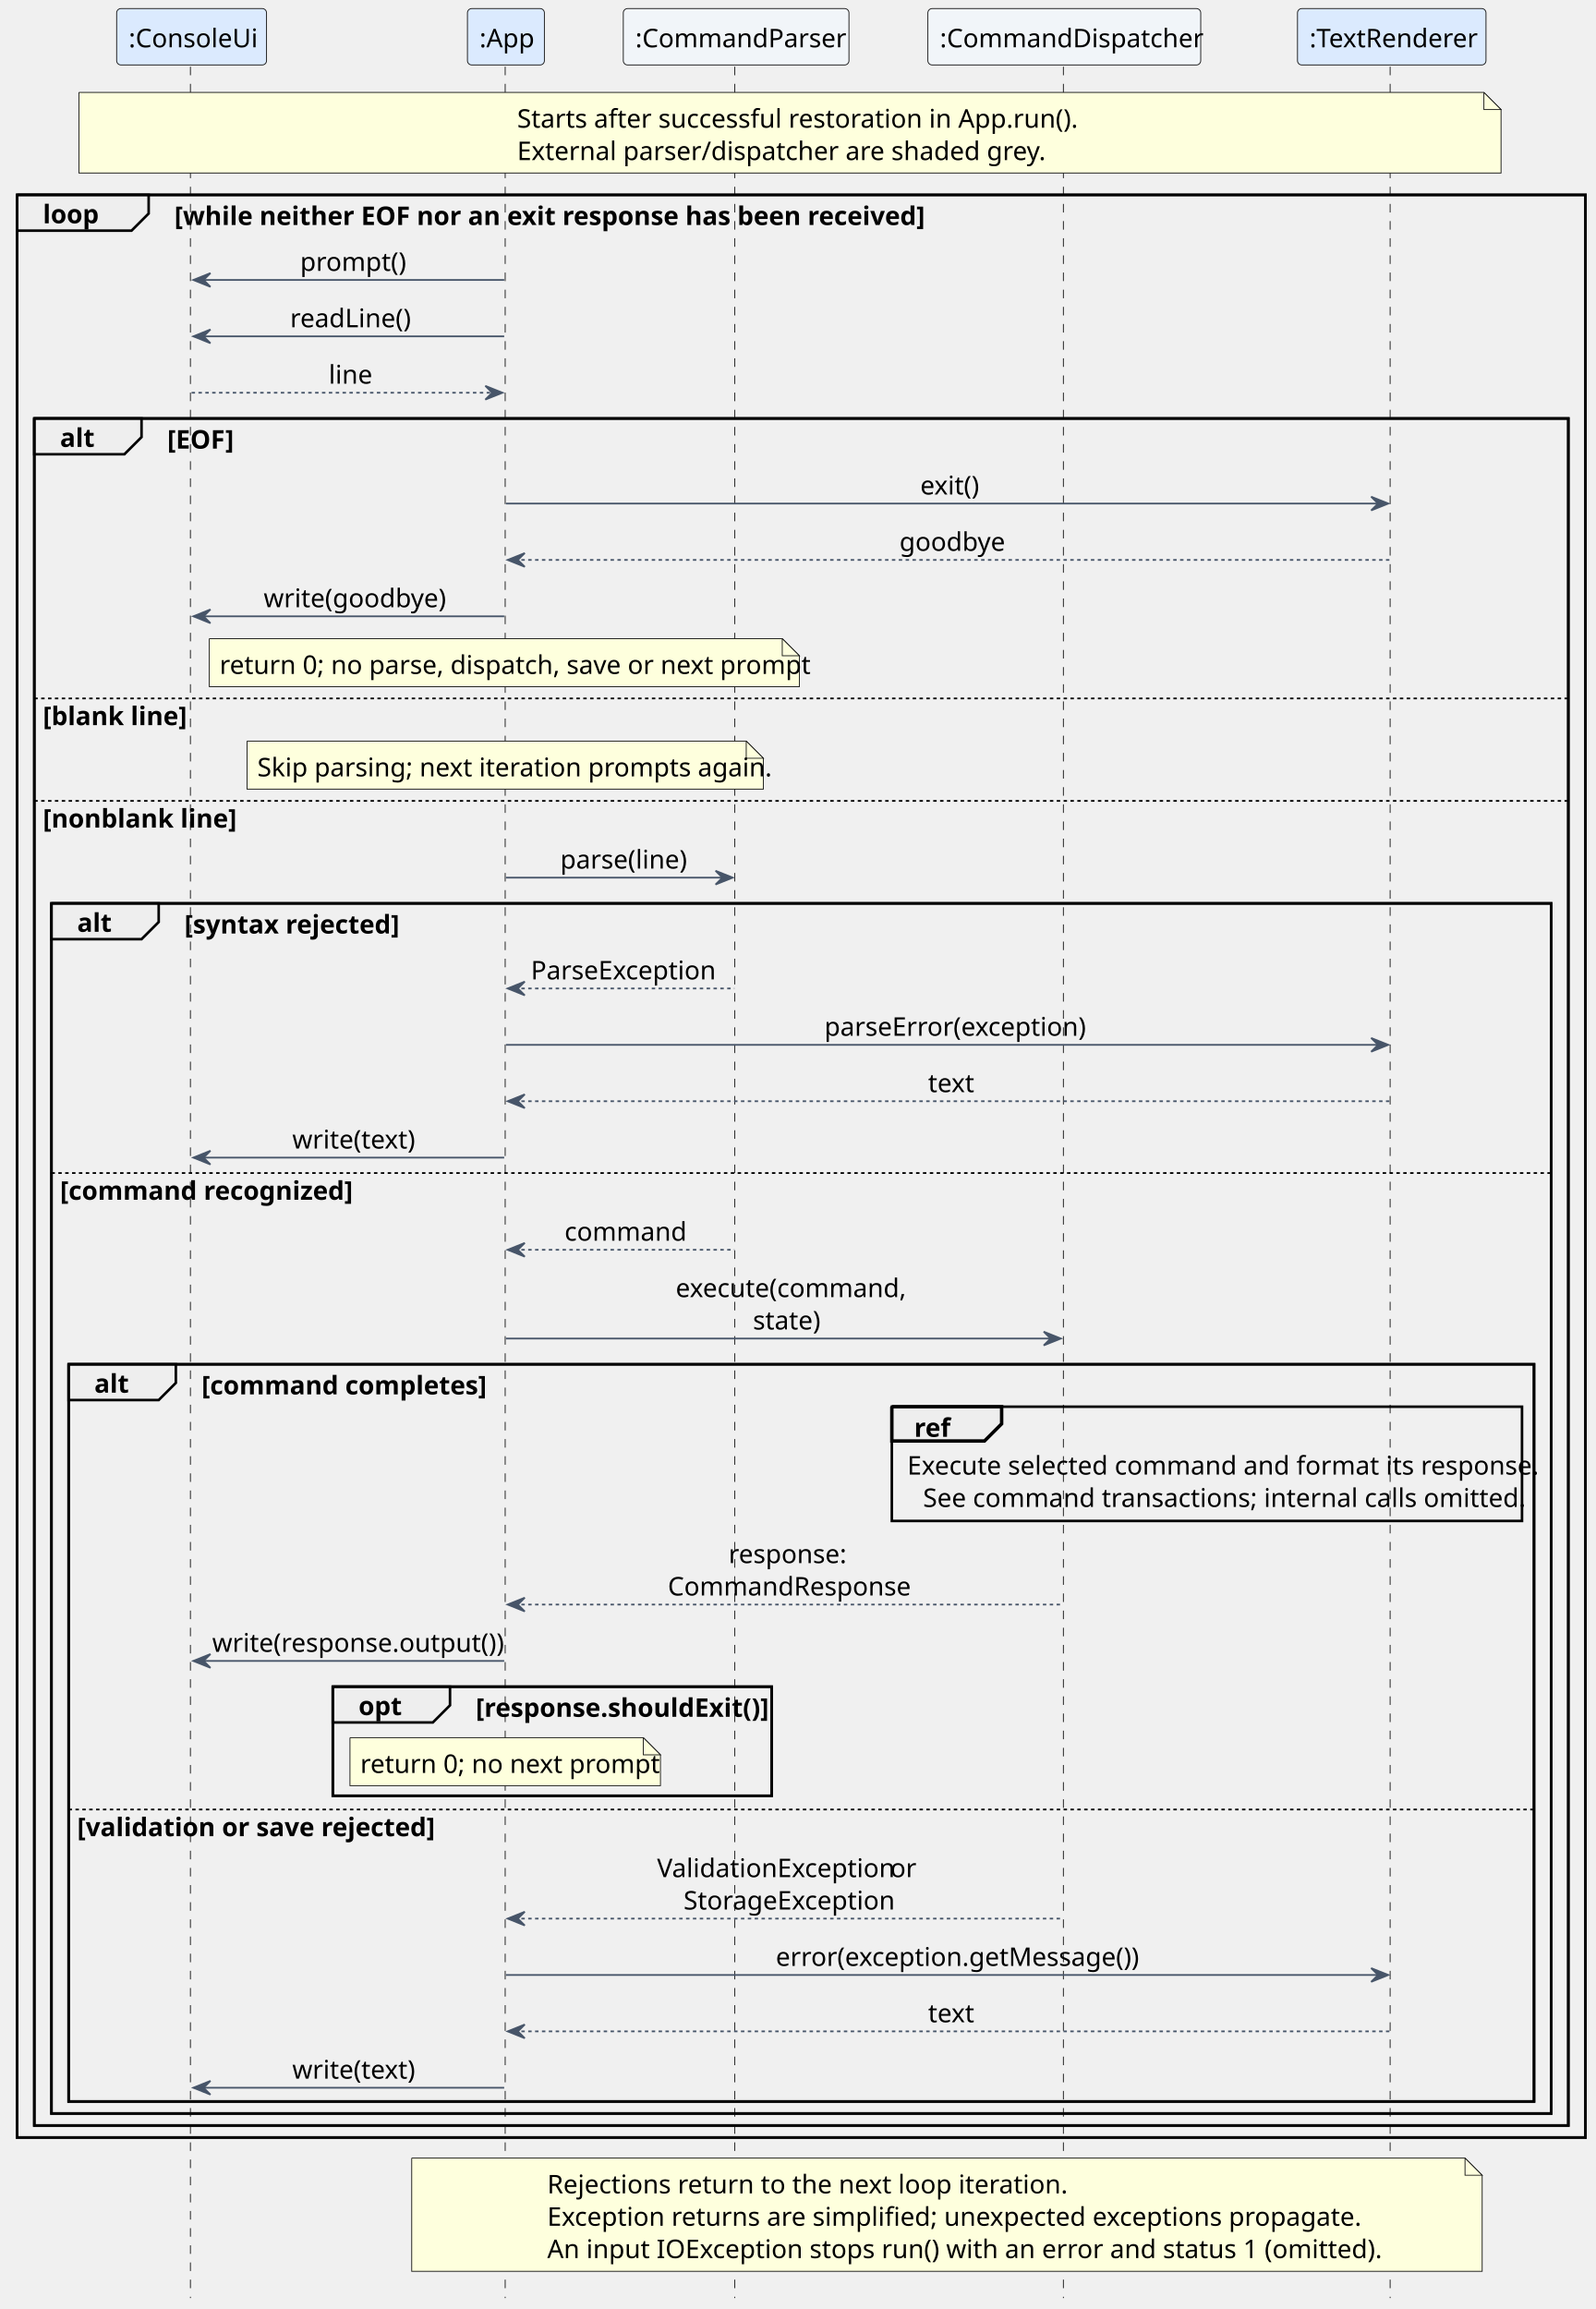
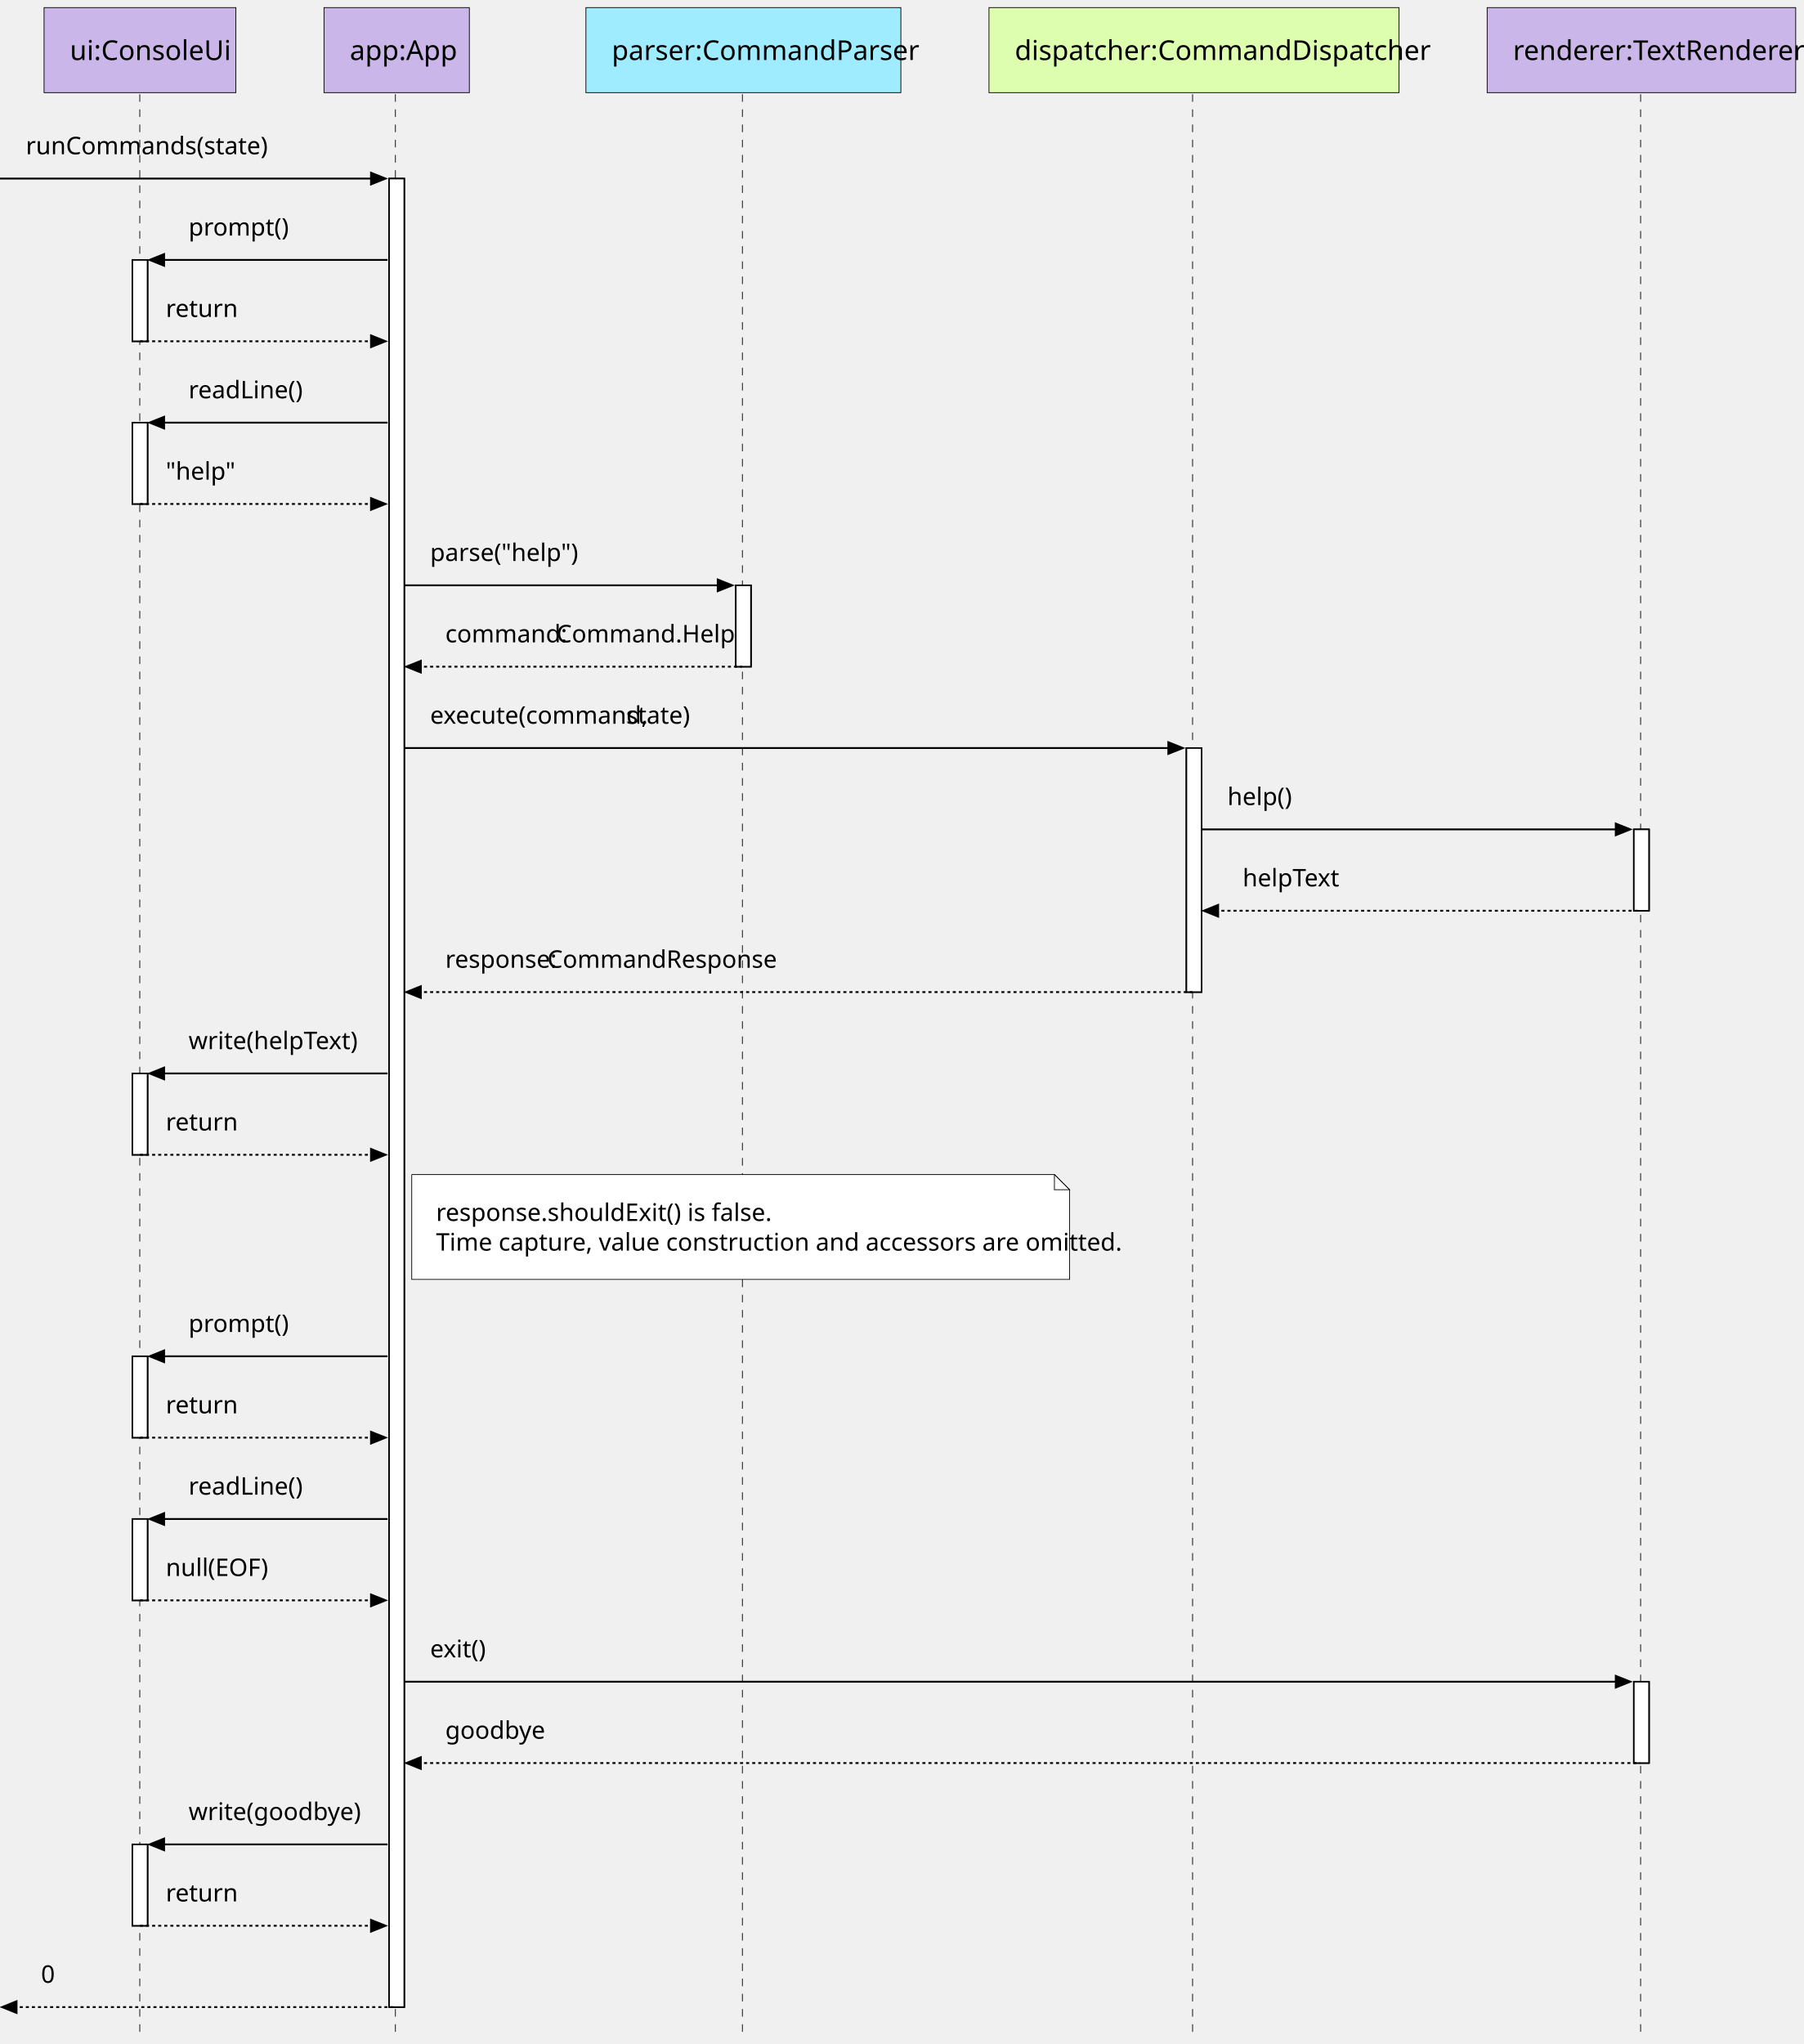
- <svg xmlns="http://www.w3.org/2000/svg" contentStyleType="text/css" data-diagram-type="SEQUENCE" height="1346px" preserveAspectRatio="none" style="width:930px;height:1346px;background:#FFFFFF;" version="1.1" viewBox="0 0 930 1346" width="930px" zoomAndPan="magnify">
+ <svg xmlns="http://www.w3.org/2000/svg" contentStyleType="text/css" data-diagram-type="SEQUENCE" height="1345px" preserveAspectRatio="none" style="width:1187px;height:1345px;background:#FFFFFF;" version="1.1" viewBox="0 0 1187 1345" width="1187px" zoomAndPan="magnify">
  <defs />
  <g>
-     <rect fill="none" height="1132.422" style="stroke:#000000;stroke-width:1.5;" width="914.223" x="10" y="113.602" />
-     <rect fill="none" height="995.086" style="stroke:#000000;stroke-width:1.5;" width="894.223" x="20" y="243.938" />
-     <rect fill="none" height="705.414" style="stroke:#000000;stroke-width:1.5;" width="874.223" x="30" y="526.609" />
-     <rect fill="none" height="429.742" style="stroke:#000000;stroke-width:1.5;" width="854.223" x="40" y="795.281" />
-     <rect fill="none" height="63.602" style="stroke:#000000;stroke-width:1.5;" width="255.833" x="194" y="983.219" />
-     <g>
-       <rect fill="#000000" fill-opacity="0" height="1300.758" width="8" x="107.683" y="38.867" />
-       <line style="stroke:#181818;stroke-width:0.5;stroke-dasharray:5,5;" x1="111" x2="111" y1="38.867" y2="1339.625" />
-     </g>
-     <g>
-       <rect fill="#000000" fill-opacity="0" height="1300.758" width="8" x="290.912" y="38.867" />
-       <line style="stroke:#181818;stroke-width:0.5;stroke-dasharray:5,5;" x1="294.483" x2="294.483" y1="38.867" y2="1339.625" />
-     </g>
-     <g>
-       <rect fill="#000000" fill-opacity="0" height="1300.758" width="8" x="425.11" y="38.867" />
-       <line style="stroke:#181818;stroke-width:0.5;stroke-dasharray:5,5;" x1="428.34" x2="428.34" y1="38.867" y2="1339.625" />
-     </g>
-     <g>
-       <rect fill="#000000" fill-opacity="0" height="1300.758" width="8" x="616.408" y="38.867" />
-       <line style="stroke:#181818;stroke-width:0.5;stroke-dasharray:5,5;" x1="619.879" x2="619.879" y1="38.867" y2="1339.625" />
-     </g>
-     <g>
-       <rect fill="#000000" fill-opacity="0" height="1300.758" width="8" x="807.286" y="38.867" />
-       <line style="stroke:#181818;stroke-width:0.5;stroke-dasharray:5,5;" x1="810.349" x2="810.349" y1="38.867" y2="1339.625" />
+     <g>
+       <rect fill="#FFFFFF" height="53.531" style="stroke:#000000;stroke-width:1;" width="10" x="87.125" y="171.035" />
+     </g>
+     <g>
+       <rect fill="#FFFFFF" height="53.531" style="stroke:#000000;stroke-width:1;" width="10" x="87.125" y="278.098" />
+     </g>
+     <g>
+       <rect fill="#FFFFFF" height="53.531" style="stroke:#000000;stroke-width:1;" width="10" x="87.125" y="706.348" />
+     </g>
+     <g>
+       <rect fill="#FFFFFF" height="53.531" style="stroke:#000000;stroke-width:1;" width="10" x="87.125" y="892.473" />
+     </g>
+     <g>
+       <rect fill="#FFFFFF" height="53.531" style="stroke:#000000;stroke-width:1;" width="10" x="87.125" y="999.535" />
+     </g>
+     <g>
+       <rect fill="#FFFFFF" height="53.531" style="stroke:#000000;stroke-width:1;" width="10" x="87.125" y="1213.66" />
+     </g>
+     <g>
+       <rect fill="#FFFFFF" height="1203.219" style="stroke:#000000;stroke-width:1;" width="10" x="256.091" y="117.504" />
+     </g>
+     <g>
+       <rect fill="#FFFFFF" height="53.531" style="stroke:#000000;stroke-width:1;" width="10" x="484.286" y="385.16" />
+     </g>
+     <g>
+       <rect fill="#FFFFFF" height="160.594" style="stroke:#000000;stroke-width:1;" width="10" x="780.878" y="492.223" />
+     </g>
+     <g>
+       <rect fill="#FFFFFF" height="53.531" style="stroke:#000000;stroke-width:1;" width="10" x="1075.365" y="545.754" />
+     </g>
+     <g>
+       <rect fill="#FFFFFF" height="53.531" style="stroke:#000000;stroke-width:1;" width="10" x="1075.365" y="1106.598" />
+     </g>
+     <g>
+       <rect fill="#000000" fill-opacity="0" height="1276.75" width="8" x="88.125" y="61.973" />
+       <line style="stroke:#000000;stroke-width:0.5;stroke-dasharray:5,5;" x1="92" x2="92" y1="61.973" y2="1338.723" />
+     </g>
+     <g>
+       <rect fill="#000000" fill-opacity="0" height="1276.75" width="8" x="257.091" y="61.973" />
+       <line style="stroke:#000000;stroke-width:0.5;stroke-dasharray:5,5;" x1="260.25" x2="260.25" y1="61.973" y2="1338.723" />
+     </g>
+     <g>
+       <rect fill="#000000" fill-opacity="0" height="1276.75" width="8" x="485.286" y="61.973" />
+       <line style="stroke:#000000;stroke-width:0.5;stroke-dasharray:5,5;" x1="488.639" x2="488.639" y1="61.973" y2="1338.723" />
+     </g>
+     <g>
+       <rect fill="#000000" fill-opacity="0" height="1276.75" width="8" x="781.878" y="61.973" />
+       <line style="stroke:#000000;stroke-width:0.5;stroke-dasharray:5,5;" x1="784.933" x2="784.933" y1="61.973" y2="1338.723" />
+     </g>
+     <g>
+       <rect fill="#000000" fill-opacity="0" height="1276.75" width="8" x="1076.365" y="61.973" />
+       <line style="stroke:#000000;stroke-width:0.5;stroke-dasharray:5,5;" x1="1079.823" x2="1079.823" y1="61.973" y2="1338.723" />
    </g>
    <g class="participant participant-head" data-participant="UI">
-       <rect fill="#DBEAFE" height="32.867" rx="2.5" ry="2.5" style="stroke:#181818;stroke-width:0.5;" width="87.367" x="68" y="5" />
-       <text fill="#000000" font-family="sans-serif" font-size="15" lengthAdjust="spacing" textLength="73.367" x="75" y="27.571">:ConsoleUi</text>
+       <rect fill="#CAB6E8" height="55.973" style="stroke:#000000;stroke-width:0.5;" width="126.25" x="29" y="5" />
+       <text fill="#000000" font-family="Calibri" font-size="18" lengthAdjust="spacing" textLength="92.25" x="46" y="39.473">ui:ConsoleUi</text>
    </g>
    <g class="participant participant-head" data-participant="App">
-       <rect fill="#DBEAFE" height="32.867" rx="2.5" ry="2.5" style="stroke:#181818;stroke-width:0.5;" width="44.857" x="272.483" y="5" />
-       <text fill="#000000" font-family="sans-serif" font-size="15" lengthAdjust="spacing" textLength="30.857" x="279.483" y="27.571">:App</text>
+       <rect fill="#CAB6E8" height="55.973" style="stroke:#000000;stroke-width:0.5;" width="95.682" x="213.25" y="5" />
+       <text fill="#000000" font-family="Calibri" font-size="18" lengthAdjust="spacing" textLength="61.682" x="230.25" y="39.473">app:App</text>
    </g>
    <g class="participant participant-head" data-participant="Parser">
-       <rect fill="#F1F5F9" height="32.867" rx="2.5" ry="2.5" style="stroke:#181818;stroke-width:0.5;" width="131.539" x="363.34" y="5" />
-       <text fill="#000000" font-family="sans-serif" font-size="15" lengthAdjust="spacing" textLength="117.539" x="370.34" y="27.571">:CommandParser</text>
+       <rect fill="#9FEBFF" height="55.973" style="stroke:#000000;stroke-width:0.5;" width="207.294" x="385.639" y="5" />
+       <text fill="#000000" font-family="Calibri" font-size="18" lengthAdjust="spacing" textLength="173.294" x="402.639" y="39.473">parser:CommandParser</text>
    </g>
    <g class="participant participant-head" data-participant="Dispatcher">
-       <rect fill="#F1F5F9" height="32.867" rx="2.5" ry="2.5" style="stroke:#181818;stroke-width:0.5;" width="159.056" x="540.879" y="5" />
-       <text fill="#000000" font-family="sans-serif" font-size="15" lengthAdjust="spacing" textLength="145.056" x="547.879" y="27.571">:CommandDispatcher</text>
+       <rect fill="#DDFDAF" height="55.973" style="stroke:#000000;stroke-width:0.5;" width="269.89" x="650.933" y="5" />
+       <text fill="#000000" font-family="Calibri" font-size="18" lengthAdjust="spacing" textLength="235.89" x="667.933" y="39.473">dispatcher:CommandDispatcher</text>
    </g>
    <g class="participant participant-head" data-participant="Renderer">
-       <rect fill="#DBEAFE" height="32.867" rx="2.5" ry="2.5" style="stroke:#181818;stroke-width:0.5;" width="109.874" x="756.349" y="5" />
-       <text fill="#000000" font-family="sans-serif" font-size="15" lengthAdjust="spacing" textLength="95.874" x="763.349" y="27.571">:TextRenderer</text>
-     </g>
-     <path d="M46,53.867 L46,100.867 L875,100.867 L875,63.867 L865,53.867 L46,53.867" fill="#FEFFDD" style="stroke:#181818;stroke-width:0.5;" />
-     <path d="M865,53.867 L865,63.867 L875,63.867 L865,53.867" fill="#FEFFDD" style="stroke:#181818;stroke-width:0.5;" />
-     <text fill="#000000" font-family="sans-serif" font-size="15" lengthAdjust="spacing" textLength="309.294" x="301.464" y="74.439">Starts after successful restoration in App.run().</text>
-     <text fill="#000000" font-family="sans-serif" font-size="15" lengthAdjust="spacing" textLength="291.826" x="301.464" y="93.306">External parser/dispatcher are shaded grey.</text>
-     <path d="M10,113.602 L86.655,113.602 L86.655,124.469 L76.655,134.469 L10,134.469 L10,113.602" fill="#EEEEEE" style="stroke:#000000;stroke-width:1.5;" />
-     <rect fill="none" height="1132.422" style="stroke:#000000;stroke-width:1.5;" width="914.223" x="10" y="113.602" />
-     <text fill="#000000" font-family="sans-serif" font-size="15" font-weight="bold" lengthAdjust="spacing" textLength="31.655" x="25" y="130.173">loop</text>
-     <text fill="#000000" font-family="sans-serif" font-size="15" font-weight="bold" lengthAdjust="spacing" textLength="421.794" x="101.655" y="131.173">[while neither EOF nor an exit response has been received]</text>
-     <g class="message" data-participant-1="App" data-participant-2="UI">
-       <polygon fill="#475569" points="122.683,159.203,112.683,163.203,122.683,167.203,118.683,163.203" style="stroke:#475569;stroke-width:1;" />
-       <line style="stroke:#475569;stroke-width:1;" x1="116.683" x2="293.912" y1="163.203" y2="163.203" />
-       <text fill="#000000" font-family="sans-serif" font-size="15" lengthAdjust="spacing" textLength="56.675" x="174.96" y="157.907">prompt()</text>
-     </g>
-     <g class="message" data-participant-1="App" data-participant-2="UI">
-       <polygon fill="#475569" points="122.683,192.07,112.683,196.07,122.683,200.07,118.683,196.07" style="stroke:#475569;stroke-width:1;" />
-       <line style="stroke:#475569;stroke-width:1;" x1="116.683" x2="293.912" y1="196.07" y2="196.07" />
-       <text fill="#000000" font-family="sans-serif" font-size="15" lengthAdjust="spacing" textLength="68.372" x="169.112" y="190.774">readLine()</text>
-     </g>
-     <g class="message" data-participant-1="UI" data-participant-2="App">
-       <polygon fill="#475569" points="282.912,224.938,292.912,228.938,282.912,232.938,286.912,228.938" style="stroke:#475569;stroke-width:1;" />
-       <line style="stroke:#475569;stroke-width:1;stroke-dasharray:2,2;" x1="111.683" x2="288.912" y1="228.938" y2="228.938" />
-       <text fill="#000000" font-family="sans-serif" font-size="15" lengthAdjust="spacing" textLength="23.35" x="191.623" y="223.642">line</text>
-     </g>
-     <path d="M20,243.938 L82.505,243.938 L82.505,254.805 L72.505,264.805 L20,264.805 L20,243.938" fill="#EEEEEE" style="stroke:#000000;stroke-width:1.5;" />
-     <rect fill="none" height="995.086" style="stroke:#000000;stroke-width:1.5;" width="894.223" x="20" y="243.938" />
-     <text fill="#000000" font-family="sans-serif" font-size="15" font-weight="bold" lengthAdjust="spacing" textLength="17.505" x="35" y="260.509">alt</text>
-     <text fill="#000000" font-family="sans-serif" font-size="15" font-weight="bold" lengthAdjust="spacing" textLength="40.825" x="97.505" y="261.509">[EOF]</text>
+       <rect fill="#CAB6E8" height="55.973" style="stroke:#000000;stroke-width:0.5;" width="203.084" x="978.823" y="5" />
+       <text fill="#000000" font-family="Calibri" font-size="18" lengthAdjust="spacing" textLength="169.084" x="995.823" y="39.473">renderer:TextRenderer</text>
+     </g>
+     <g>
+       <rect fill="#FFFFFF" height="53.531" style="stroke:#000000;stroke-width:1;" width="10" x="87.125" y="171.035" />
+     </g>
+     <g>
+       <rect fill="#FFFFFF" height="53.531" style="stroke:#000000;stroke-width:1;" width="10" x="87.125" y="278.098" />
+     </g>
+     <g>
+       <rect fill="#FFFFFF" height="53.531" style="stroke:#000000;stroke-width:1;" width="10" x="87.125" y="706.348" />
+     </g>
+     <g>
+       <rect fill="#FFFFFF" height="53.531" style="stroke:#000000;stroke-width:1;" width="10" x="87.125" y="892.473" />
+     </g>
+     <g>
+       <rect fill="#FFFFFF" height="53.531" style="stroke:#000000;stroke-width:1;" width="10" x="87.125" y="999.535" />
+     </g>
+     <g>
+       <rect fill="#FFFFFF" height="53.531" style="stroke:#000000;stroke-width:1;" width="10" x="87.125" y="1213.66" />
+     </g>
+     <g>
+       <rect fill="#FFFFFF" height="1203.219" style="stroke:#000000;stroke-width:1;" width="10" x="256.091" y="117.504" />
+     </g>
+     <g>
+       <rect fill="#FFFFFF" height="53.531" style="stroke:#000000;stroke-width:1;" width="10" x="484.286" y="385.16" />
+     </g>
+     <g>
+       <rect fill="#FFFFFF" height="160.594" style="stroke:#000000;stroke-width:1;" width="10" x="780.878" y="492.223" />
+     </g>
+     <g>
+       <rect fill="#FFFFFF" height="53.531" style="stroke:#000000;stroke-width:1;" width="10" x="1075.365" y="545.754" />
+     </g>
+     <g>
+       <rect fill="#FFFFFF" height="53.531" style="stroke:#000000;stroke-width:1;" width="10" x="1075.365" y="1106.598" />
+     </g>
+     <g class="message" data-participant-1="App" data-participant-2="App">
+       <polygon fill="#000000" points="244.091,113.504,254.091,117.504,244.091,121.504" style="stroke:#000000;stroke-width:1;" />
+       <line style="stroke:#000000;stroke-width:1.2;" x1="0" x2="250.091" y1="117.504" y2="117.504" />
+       <text fill="#000000" font-family="Calibri" font-size="16" lengthAdjust="spacing" textLength="137.961" x="17" y="101.504">runCommands(state)</text>
+     </g>
+     <g class="message" data-participant-1="App" data-participant-2="UI">
+       <polygon fill="#000000" points="108.125,167.035,98.125,171.035,108.125,175.035" style="stroke:#000000;stroke-width:1;" />
+       <line style="stroke:#000000;stroke-width:1.2;" x1="102.125" x2="255.091" y1="171.035" y2="171.035" />
+       <text fill="#000000" font-family="Calibri" font-size="16" lengthAdjust="spacing" textLength="58.672" x="124.125" y="155.035">prompt()</text>
+     </g>
+     <g class="message" data-participant-1="UI" data-participant-2="App">
+       <polygon fill="#000000" points="244.091,220.566,254.091,224.566,244.091,228.566" style="stroke:#000000;stroke-width:1;" />
+       <line style="stroke:#000000;stroke-width:1.2;stroke-dasharray:2,2;" x1="92.125" x2="250.091" y1="224.566" y2="224.566" />
+       <text fill="#000000" font-family="Calibri" font-size="16" lengthAdjust="spacing" textLength="41.289" x="109.125" y="208.566">return</text>
+     </g>
+     <g class="message" data-participant-1="App" data-participant-2="UI">
+       <polygon fill="#000000" points="108.125,274.098,98.125,278.098,108.125,282.098" style="stroke:#000000;stroke-width:1;" />
+       <line style="stroke:#000000;stroke-width:1.2;" x1="102.125" x2="255.091" y1="278.098" y2="278.098" />
+       <text fill="#000000" font-family="Calibri" font-size="16" lengthAdjust="spacing" textLength="66.078" x="124.125" y="262.098">readLine()</text>
+     </g>
+     <g class="message" data-participant-1="UI" data-participant-2="App">
+       <polygon fill="#000000" points="244.091,327.629,254.091,331.629,244.091,335.629" style="stroke:#000000;stroke-width:1;" />
+       <line style="stroke:#000000;stroke-width:1.2;stroke-dasharray:2,2;" x1="92.125" x2="250.091" y1="331.629" y2="331.629" />
+       <text fill="#000000" font-family="Calibri" font-size="16" lengthAdjust="spacing" textLength="41.273" x="109.125" y="315.629">"help"</text>
+     </g>
+     <g class="message" data-participant-1="App" data-participant-2="Parser">
+       <polygon fill="#000000" points="472.286,381.16,482.286,385.16,472.286,389.16" style="stroke:#000000;stroke-width:1;" />
+       <line style="stroke:#000000;stroke-width:1.2;" x1="266.091" x2="478.286" y1="385.16" y2="385.16" />
+       <text fill="#000000" font-family="Calibri" font-size="16" lengthAdjust="spacing" textLength="86.844" x="283.091" y="369.16">parse("help")</text>
+     </g>
+     <g class="message" data-participant-1="Parser" data-participant-2="App">
+       <polygon fill="#000000" points="277.091,434.691,267.091,438.691,277.091,442.691" style="stroke:#000000;stroke-width:1;" />
+       <line style="stroke:#000000;stroke-width:1.2;stroke-dasharray:2,2;" x1="271.091" x2="488.286" y1="438.691" y2="438.691" />
+       <text fill="#000000" font-family="Calibri" font-size="16" lengthAdjust="spacing" textLength="69.523" x="293.091" y="422.691">command:</text>
+       <text fill="#000000" font-family="Calibri" font-size="16" lengthAdjust="spacing" textLength="3.617" x="362.614" y="422.691"> </text>
+       <text fill="#000000" font-family="Calibri" font-size="16" lengthAdjust="spacing" textLength="101.055" x="366.231" y="422.691">Command.Help</text>
+     </g>
+     <g class="message" data-participant-1="App" data-participant-2="Dispatcher">
+       <polygon fill="#000000" points="768.878,488.223,778.878,492.223,768.878,496.223" style="stroke:#000000;stroke-width:1;" />
+       <line style="stroke:#000000;stroke-width:1.2;" x1="266.091" x2="774.878" y1="492.223" y2="492.223" />
+       <text fill="#000000" font-family="Calibri" font-size="16" lengthAdjust="spacing" textLength="125.43" x="283.091" y="476.223">execute(command,</text>
+       <text fill="#000000" font-family="Calibri" font-size="16" lengthAdjust="spacing" textLength="3.617" x="408.521" y="476.223"> </text>
+       <text fill="#000000" font-family="Calibri" font-size="16" lengthAdjust="spacing" textLength="37.453" x="412.138" y="476.223">state)</text>
+     </g>
+     <g class="message" data-participant-1="Dispatcher" data-participant-2="Renderer">
+       <polygon fill="#000000" points="1063.365,541.754,1073.365,545.754,1063.365,549.754" style="stroke:#000000;stroke-width:1;" />
+       <line style="stroke:#000000;stroke-width:1.2;" x1="790.878" x2="1069.365" y1="545.754" y2="545.754" />
+       <text fill="#000000" font-family="Calibri" font-size="16" lengthAdjust="spacing" textLength="38.148" x="807.878" y="529.754">help()</text>
+     </g>
+     <g class="message" data-participant-1="Renderer" data-participant-2="Dispatcher">
+       <polygon fill="#000000" points="801.878,595.285,791.878,599.285,801.878,603.285" style="stroke:#000000;stroke-width:1;" />
+       <line style="stroke:#000000;stroke-width:1.2;stroke-dasharray:2,2;" x1="795.878" x2="1079.365" y1="599.285" y2="599.285" />
+       <text fill="#000000" font-family="Calibri" font-size="16" lengthAdjust="spacing" textLength="56.492" x="817.878" y="583.285">helpText</text>
+     </g>
+     <g class="message" data-participant-1="Dispatcher" data-participant-2="App">
+       <polygon fill="#000000" points="277.091,648.816,267.091,652.816,277.091,656.816" style="stroke:#000000;stroke-width:1;" />
+       <line style="stroke:#000000;stroke-width:1.2;stroke-dasharray:2,2;" x1="271.091" x2="784.878" y1="652.816" y2="652.816" />
+       <text fill="#000000" font-family="Calibri" font-size="16" lengthAdjust="spacing" textLength="63.547" x="293.091" y="636.816">response:</text>
+       <text fill="#000000" font-family="Calibri" font-size="16" lengthAdjust="spacing" textLength="3.617" x="356.638" y="636.816"> </text>
+       <text fill="#000000" font-family="Calibri" font-size="16" lengthAdjust="spacing" textLength="129.383" x="360.255" y="636.816">CommandResponse</text>
+     </g>
+     <g class="message" data-participant-1="App" data-participant-2="UI">
+       <polygon fill="#000000" points="108.125,702.348,98.125,706.348,108.125,710.348" style="stroke:#000000;stroke-width:1;" />
+       <line style="stroke:#000000;stroke-width:1.2;" x1="102.125" x2="255.091" y1="706.348" y2="706.348" />
+       <text fill="#000000" font-family="Calibri" font-size="16" lengthAdjust="spacing" textLength="100.203" x="124.125" y="690.348">write(helpText)</text>
+     </g>
+     <g class="message" data-participant-1="UI" data-participant-2="App">
+       <polygon fill="#000000" points="244.091,755.879,254.091,759.879,244.091,763.879" style="stroke:#000000;stroke-width:1;" />
+       <line style="stroke:#000000;stroke-width:1.2;stroke-dasharray:2,2;" x1="92.125" x2="250.091" y1="759.879" y2="759.879" />
+       <text fill="#000000" font-family="Calibri" font-size="16" lengthAdjust="spacing" textLength="41.289" x="109.125" y="743.879">return</text>
+     </g>
+     <path d="M271,772.879 L271,841.879 L704,841.879 L704,782.879 L694,772.879 L271,772.879" fill="#FFFFFF" style="stroke:#000000;stroke-width:0.5;" />
+     <path d="M694,772.879 L694,782.879 L704,782.879 L694,772.879" fill="#FFFFFF" style="stroke:#000000;stroke-width:0.5;" />
+     <text fill="#000000" font-family="Calibri" font-size="16" lengthAdjust="spacing" textLength="192.008" x="287" y="803.41">response.shouldExit() is false.</text>
+     <text fill="#000000" font-family="Calibri" font-size="16" lengthAdjust="spacing" textLength="392.086" x="287" y="822.941">Time capture, value construction and accessors are omitted.</text>
+     <g class="message" data-participant-1="App" data-participant-2="UI">
+       <polygon fill="#000000" points="108.125,888.473,98.125,892.473,108.125,896.473" style="stroke:#000000;stroke-width:1;" />
+       <line style="stroke:#000000;stroke-width:1.2;" x1="102.125" x2="255.091" y1="892.473" y2="892.473" />
+       <text fill="#000000" font-family="Calibri" font-size="16" lengthAdjust="spacing" textLength="58.672" x="124.125" y="876.473">prompt()</text>
+     </g>
+     <g class="message" data-participant-1="UI" data-participant-2="App">
+       <polygon fill="#000000" points="244.091,942.004,254.091,946.004,244.091,950.004" style="stroke:#000000;stroke-width:1;" />
+       <line style="stroke:#000000;stroke-width:1.2;stroke-dasharray:2,2;" x1="92.125" x2="250.091" y1="946.004" y2="946.004" />
+       <text fill="#000000" font-family="Calibri" font-size="16" lengthAdjust="spacing" textLength="41.289" x="109.125" y="930.004">return</text>
+     </g>
+     <g class="message" data-participant-1="App" data-participant-2="UI">
+       <polygon fill="#000000" points="108.125,995.535,98.125,999.535,108.125,1003.535" style="stroke:#000000;stroke-width:1;" />
+       <line style="stroke:#000000;stroke-width:1.2;" x1="102.125" x2="255.091" y1="999.535" y2="999.535" />
+       <text fill="#000000" font-family="Calibri" font-size="16" lengthAdjust="spacing" textLength="66.078" x="124.125" y="983.535">readLine()</text>
+     </g>
+     <g class="message" data-participant-1="UI" data-participant-2="App">
+       <polygon fill="#000000" points="244.091,1049.066,254.091,1053.066,244.091,1057.066" style="stroke:#000000;stroke-width:1;" />
+       <line style="stroke:#000000;stroke-width:1.2;stroke-dasharray:2,2;" x1="92.125" x2="250.091" y1="1053.066" y2="1053.066" />
+       <text fill="#000000" font-family="Calibri" font-size="16" lengthAdjust="spacing" textLength="24.156" x="109.125" y="1037.066">null</text>
+       <text fill="#000000" font-family="Calibri" font-size="16" lengthAdjust="spacing" textLength="3.617" x="133.281" y="1037.066"> </text>
+       <text fill="#000000" font-family="Calibri" font-size="16" lengthAdjust="spacing" textLength="35.461" x="136.898" y="1037.066">(EOF)</text>
+     </g>
    <g class="message" data-participant-1="App" data-participant-2="Renderer">
-       <polygon fill="#475569" points="799.286,289.539,809.286,293.539,799.286,297.539,803.286,293.539" style="stroke:#475569;stroke-width:1;" />
-       <line style="stroke:#475569;stroke-width:1;" x1="294.912" x2="805.286" y1="293.539" y2="293.539" />
-       <text fill="#000000" font-family="sans-serif" font-size="15" lengthAdjust="spacing" textLength="33.333" x="536.433" y="288.243">exit()</text>
+       <polygon fill="#000000" points="1063.365,1102.598,1073.365,1106.598,1063.365,1110.598" style="stroke:#000000;stroke-width:1;" />
+       <line style="stroke:#000000;stroke-width:1.2;" x1="266.091" x2="1069.365" y1="1106.598" y2="1106.598" />
+       <text fill="#000000" font-family="Calibri" font-size="16" lengthAdjust="spacing" textLength="33.625" x="283.091" y="1090.598">exit()</text>
    </g>
    <g class="message" data-participant-1="Renderer" data-participant-2="App">
-       <polygon fill="#475569" points="305.912,322.406,295.912,326.406,305.912,330.406,301.912,326.406" style="stroke:#475569;stroke-width:1;" />
-       <line style="stroke:#475569;stroke-width:1;stroke-dasharray:2,2;" x1="299.912" x2="810.286" y1="326.406" y2="326.406" />
-       <text fill="#000000" font-family="sans-serif" font-size="15" lengthAdjust="spacing" textLength="57.554" x="524.322" y="321.11">goodbye</text>
-     </g>
-     <g class="message" data-participant-1="App" data-participant-2="UI">
-       <polygon fill="#475569" points="122.683,355.273,112.683,359.273,122.683,363.273,118.683,359.273" style="stroke:#475569;stroke-width:1;" />
-       <line style="stroke:#475569;stroke-width:1;" x1="116.683" x2="293.912" y1="359.273" y2="359.273" />
-       <text fill="#000000" font-family="sans-serif" font-size="15" lengthAdjust="spacing" textLength="99.214" x="153.691" y="353.978">write(goodbye)</text>
-     </g>
-     <path d="M122,372.273 L122,400.273 L466,400.273 L466,382.273 L456,372.273 L122,372.273" fill="#FEFFDD" style="stroke:#181818;stroke-width:0.5;" />
-     <path d="M456,372.273 L456,382.273 L466,382.273 L456,372.273" fill="#FEFFDD" style="stroke:#181818;stroke-width:0.5;" />
-     <text fill="#000000" font-family="sans-serif" font-size="15" lengthAdjust="spacing" textLength="323.503" x="128" y="392.845">return 0; no parse, dispatch, save or next prompt</text>
-     <line style="stroke:#000000;stroke-width:1;stroke-dasharray:2,2;" x1="20" x2="914.223" y1="407.141" y2="407.141" />
-     <text fill="#000000" font-family="sans-serif" font-size="15" font-weight="bold" lengthAdjust="spacing" textLength="79.175" x="25" y="422.712">[blank line]</text>
-     <path d="M144,432.008 L144,460.008 L445,460.008 L445,442.008 L435,432.008 L144,432.008" fill="#FEFFDD" style="stroke:#181818;stroke-width:0.5;" />
-     <path d="M435,432.008 L435,442.008 L445,442.008 L435,432.008" fill="#FEFFDD" style="stroke:#181818;stroke-width:0.5;" />
-     <text fill="#000000" font-family="sans-serif" font-size="15" lengthAdjust="spacing" textLength="280.151" x="150" y="452.579">Skip parsing; next iteration prompts again.</text>
-     <line style="stroke:#000000;stroke-width:1;stroke-dasharray:2,2;" x1="20" x2="914.223" y1="466.875" y2="466.875" />
-     <text fill="#000000" font-family="sans-serif" font-size="15" font-weight="bold" lengthAdjust="spacing" textLength="106.663" x="25" y="482.446">[nonblank line]</text>
-     <g class="message" data-participant-1="App" data-participant-2="Parser">
-       <polygon fill="#475569" points="417.11,507.609,427.11,511.609,417.11,515.609,421.11,511.609" style="stroke:#475569;stroke-width:1;" />
-       <line style="stroke:#475569;stroke-width:1;" x1="294.912" x2="423.11" y1="511.609" y2="511.609" />
-       <text fill="#000000" font-family="sans-serif" font-size="15" lengthAdjust="spacing" textLength="70.862" x="326.58" y="506.313">parse(line)</text>
-     </g>
-     <path d="M30,526.609 L92.505,526.609 L92.505,537.477 L82.505,547.477 L30,547.477 L30,526.609" fill="#EEEEEE" style="stroke:#000000;stroke-width:1.5;" />
-     <rect fill="none" height="705.414" style="stroke:#000000;stroke-width:1.5;" width="874.223" x="30" y="526.609" />
-     <text fill="#000000" font-family="sans-serif" font-size="15" font-weight="bold" lengthAdjust="spacing" textLength="17.505" x="45" y="543.181">alt</text>
-     <text fill="#000000" font-family="sans-serif" font-size="15" font-weight="bold" lengthAdjust="spacing" textLength="119.216" x="107.505" y="544.181">[syntax rejected]</text>
-     <g class="message" data-participant-1="Parser" data-participant-2="App">
-       <polygon fill="#475569" points="305.912,572.211,295.912,576.211,305.912,580.211,301.912,576.211" style="stroke:#475569;stroke-width:1;" />
-       <line style="stroke:#475569;stroke-width:1;stroke-dasharray:2,2;" x1="299.912" x2="428.11" y1="576.211" y2="576.211" />
-       <text fill="#000000" font-family="sans-serif" font-size="15" lengthAdjust="spacing" textLength="105.059" x="309.482" y="570.915">ParseException</text>
-     </g>
-     <g class="message" data-participant-1="App" data-participant-2="Renderer">
-       <polygon fill="#475569" points="799.286,605.078,809.286,609.078,799.286,613.078,803.286,609.078" style="stroke:#475569;stroke-width:1;" />
-       <line style="stroke:#475569;stroke-width:1;" x1="294.912" x2="805.286" y1="609.078" y2="609.078" />
-       <text fill="#000000" font-family="sans-serif" font-size="15" lengthAdjust="spacing" textLength="145.056" x="480.571" y="603.782">parseError(exception)</text>
-     </g>
-     <g class="message" data-participant-1="Renderer" data-participant-2="App">
-       <polygon fill="#475569" points="305.912,637.945,295.912,641.945,305.912,645.945,301.912,641.945" style="stroke:#475569;stroke-width:1;" />
-       <line style="stroke:#475569;stroke-width:1;stroke-dasharray:2,2;" x1="299.912" x2="810.286" y1="641.945" y2="641.945" />
-       <text fill="#000000" font-family="sans-serif" font-size="15" lengthAdjust="spacing" textLength="24.177" x="541.01" y="636.649">text</text>
-     </g>
-     <g class="message" data-participant-1="App" data-participant-2="UI">
-       <polygon fill="#475569" points="122.683,670.812,112.683,674.812,122.683,678.812,118.683,674.812" style="stroke:#475569;stroke-width:1;" />
-       <line style="stroke:#475569;stroke-width:1;" x1="116.683" x2="293.912" y1="674.812" y2="674.812" />
-       <text fill="#000000" font-family="sans-serif" font-size="15" lengthAdjust="spacing" textLength="65.837" x="170.379" y="669.517">write(text)</text>
-     </g>
-     <line style="stroke:#000000;stroke-width:1;stroke-dasharray:2,2;" x1="30" x2="904.223" y1="683.812" y2="683.812" />
-     <text fill="#000000" font-family="sans-serif" font-size="15" font-weight="bold" lengthAdjust="spacing" textLength="164.187" x="35" y="699.384">[command recognized]</text>
-     <g class="message" data-participant-1="Parser" data-participant-2="App">
-       <polygon fill="#475569" points="305.912,724.547,295.912,728.547,305.912,732.547,301.912,728.547" style="stroke:#475569;stroke-width:1;" />
-       <line style="stroke:#475569;stroke-width:1;stroke-dasharray:2,2;" x1="299.912" x2="428.11" y1="728.547" y2="728.547" />
-       <text fill="#000000" font-family="sans-serif" font-size="15" lengthAdjust="spacing" textLength="65.859" x="329.081" y="723.251">command</text>
-     </g>
-     <g class="message" data-participant-1="App" data-participant-2="Dispatcher">
-       <polygon fill="#475569" points="608.408,776.281,618.408,780.281,608.408,784.281,612.408,780.281" style="stroke:#475569;stroke-width:1;" />
-       <line style="stroke:#475569;stroke-width:1;" x1="294.912" x2="614.408" y1="780.281" y2="780.281" />
-       <text fill="#000000" font-family="sans-serif" font-size="15" lengthAdjust="spacing" textLength="127.559" x="393.88" y="756.118">execute(command,</text>
-       <text fill="#000000" font-family="sans-serif" font-size="15" lengthAdjust="spacing" textLength="37.515" x="438.902" y="774.985">state)</text>
-     </g>
-     <path d="M40,795.281 L102.505,795.281 L102.505,806.148 L92.505,816.148 L40,816.148 L40,795.281" fill="#EEEEEE" style="stroke:#000000;stroke-width:1.5;" />
-     <rect fill="none" height="429.742" style="stroke:#000000;stroke-width:1.5;" width="854.223" x="40" y="795.281" />
-     <text fill="#000000" font-family="sans-serif" font-size="15" font-weight="bold" lengthAdjust="spacing" textLength="17.505" x="55" y="811.852">alt</text>
-     <text fill="#000000" font-family="sans-serif" font-size="15" font-weight="bold" lengthAdjust="spacing" textLength="159.199" x="117.505" y="812.852">[command completes]</text>
-     <rect fill="none" height="66.602" style="stroke:#000000;stroke-width:1.5;" width="367.343" x="519.879" y="820.016" />
-     <path d="M519.879,820.016 L583.879,820.016 L583.879,830.016 L573.879,840.016 L519.879,840.016 L519.879,820.016" fill="#EEEEEE" style="stroke:#000000;stroke-width:2;" />
-     <text fill="#000000" font-family="sans-serif" font-size="15" font-weight="bold" lengthAdjust="spacing" textLength="19.175" x="532.879" y="837.587">ref</text>
-     <text fill="#000000" font-family="sans-serif" font-size="15" lengthAdjust="spacing" textLength="349.343" x="528.879" y="859.587">Execute selected command and format its response.</text>
-     <text fill="#000000" font-family="sans-serif" font-size="15" lengthAdjust="spacing" textLength="330.989" x="538.057" y="878.454">See command transactions; internal calls omitted.</text>
-     <g class="message" data-participant-1="Dispatcher" data-participant-2="App">
-       <polygon fill="#475569" points="305.912,931.352,295.912,935.352,305.912,939.352,301.912,935.352" style="stroke:#475569;stroke-width:1;" />
-       <line style="stroke:#475569;stroke-width:1;stroke-dasharray:2,2;" x1="299.912" x2="619.408" y1="935.352" y2="935.352" />
-       <text fill="#000000" font-family="sans-serif" font-size="15" lengthAdjust="spacing" textLength="65.874" x="424.723" y="911.188">response:</text>
-       <text fill="#000000" font-family="sans-serif" font-size="15" lengthAdjust="spacing" textLength="136.736" x="389.292" y="930.056">CommandResponse</text>
-     </g>
-     <g class="message" data-participant-1="App" data-participant-2="UI">
-       <polygon fill="#475569" points="122.683,964.219,112.683,968.219,122.683,972.219,118.683,968.219" style="stroke:#475569;stroke-width:1;" />
-       <line style="stroke:#475569;stroke-width:1;" x1="116.683" x2="293.912" y1="968.219" y2="968.219" />
-       <text fill="#000000" font-family="sans-serif" font-size="15" lengthAdjust="spacing" textLength="159.228" x="123.683" y="962.923">write(response.output())</text>
-     </g>
-     <path d="M194,983.219 L262.32,983.219 L262.32,994.086 L252.32,1004.086 L194,1004.086 L194,983.219" fill="#EEEEEE" style="stroke:#000000;stroke-width:1.5;" />
-     <rect fill="none" height="63.602" style="stroke:#000000;stroke-width:1.5;" width="255.833" x="194" y="983.219" />
-     <text fill="#000000" font-family="sans-serif" font-size="15" font-weight="bold" lengthAdjust="spacing" textLength="23.32" x="209" y="999.79">opt</text>
-     <text fill="#000000" font-family="sans-serif" font-size="15" font-weight="bold" lengthAdjust="spacing" textLength="167.512" x="277.32" y="1000.79">[response.shouldExit()]</text>
-     <path d="M204,1012.953 L204,1040.953 L385,1040.953 L385,1022.953 L375,1012.953 L204,1012.953" fill="#FEFFDD" style="stroke:#181818;stroke-width:0.5;" />
-     <path d="M375,1012.953 L375,1022.953 L385,1022.953 L375,1012.953" fill="#FEFFDD" style="stroke:#181818;stroke-width:0.5;" />
-     <text fill="#000000" font-family="sans-serif" font-size="15" lengthAdjust="spacing" textLength="160.085" x="210" y="1033.524">return 0; no next prompt</text>
-     <line style="stroke:#000000;stroke-width:1;stroke-dasharray:2,2;" x1="40" x2="894.223" y1="1054.82" y2="1054.82" />
-     <text fill="#000000" font-family="sans-serif" font-size="15" font-weight="bold" lengthAdjust="spacing" textLength="198.406" x="45" y="1070.392">[validation or save rejected]</text>
-     <g class="message" data-participant-1="Dispatcher" data-participant-2="App">
-       <polygon fill="#475569" points="305.912,1114.422,295.912,1118.422,305.912,1122.422,301.912,1118.422" style="stroke:#475569;stroke-width:1;" />
-       <line style="stroke:#475569;stroke-width:1;stroke-dasharray:2,2;" x1="299.912" x2="619.408" y1="1118.422" y2="1118.422" />
-       <text fill="#000000" font-family="sans-serif" font-size="15" lengthAdjust="spacing" textLength="131.755" x="383.029" y="1094.259">ValidationException</text>
-       <text fill="#000000" font-family="sans-serif" font-size="15" lengthAdjust="spacing" textLength="4.168" x="514.785" y="1094.259"> </text>
-       <text fill="#000000" font-family="sans-serif" font-size="15" lengthAdjust="spacing" textLength="13.337" x="518.952" y="1094.259">or</text>
-       <text fill="#000000" font-family="sans-serif" font-size="15" lengthAdjust="spacing" textLength="118.411" x="398.454" y="1113.126">StorageException</text>
-     </g>
-     <g class="message" data-participant-1="App" data-participant-2="Renderer">
-       <polygon fill="#475569" points="799.286,1147.289,809.286,1151.289,799.286,1155.289,803.286,1151.289" style="stroke:#475569;stroke-width:1;" />
-       <line style="stroke:#475569;stroke-width:1;" x1="294.912" x2="805.286" y1="1151.289" y2="1151.289" />
-       <text fill="#000000" font-family="sans-serif" font-size="15" lengthAdjust="spacing" textLength="201.746" x="452.226" y="1145.993">error(exception.getMessage())</text>
-     </g>
-     <g class="message" data-participant-1="Renderer" data-participant-2="App">
-       <polygon fill="#475569" points="305.912,1180.156,295.912,1184.156,305.912,1188.156,301.912,1184.156" style="stroke:#475569;stroke-width:1;" />
-       <line style="stroke:#475569;stroke-width:1;stroke-dasharray:2,2;" x1="299.912" x2="810.286" y1="1184.156" y2="1184.156" />
-       <text fill="#000000" font-family="sans-serif" font-size="15" lengthAdjust="spacing" textLength="24.177" x="541.01" y="1178.86">text</text>
-     </g>
-     <g class="message" data-participant-1="App" data-participant-2="UI">
-       <polygon fill="#475569" points="122.683,1213.023,112.683,1217.023,122.683,1221.023,118.683,1217.023" style="stroke:#475569;stroke-width:1;" />
-       <line style="stroke:#475569;stroke-width:1;" x1="116.683" x2="293.912" y1="1217.023" y2="1217.023" />
-       <text fill="#000000" font-family="sans-serif" font-size="15" lengthAdjust="spacing" textLength="65.837" x="170.379" y="1211.727">write(text)</text>
-     </g>
-     <path d="M240,1258.023 L240,1324.023 L864,1324.023 L864,1268.023 L854,1258.023 L240,1258.023" fill="#FEFFDD" style="stroke:#181818;stroke-width:0.5;" />
-     <path d="M854,1258.023 L854,1268.023 L864,1268.023 L854,1258.023" fill="#FEFFDD" style="stroke:#181818;stroke-width:0.5;" />
-     <text fill="#000000" font-family="sans-serif" font-size="15" lengthAdjust="spacing" textLength="281.829" x="319.013" y="1278.595">Rejections return to the next loop iteration.</text>
-     <text fill="#000000" font-family="sans-serif" font-size="15" lengthAdjust="spacing" textLength="446.931" x="319.013" y="1297.462">Exception returns are simplified; unexpected exceptions propagate.</text>
-     <text fill="#000000" font-family="sans-serif" font-size="15" lengthAdjust="spacing" textLength="457.712" x="319.013" y="1316.329">An input IOException stops run() with an error and status 1 (omitted).</text>
+       <polygon fill="#000000" points="277.091,1156.129,267.091,1160.129,277.091,1164.129" style="stroke:#000000;stroke-width:1;" />
+       <line style="stroke:#000000;stroke-width:1.2;stroke-dasharray:2,2;" x1="271.091" x2="1079.365" y1="1160.129" y2="1160.129" />
+       <text fill="#000000" font-family="Calibri" font-size="16" lengthAdjust="spacing" textLength="56.422" x="293.091" y="1144.129">goodbye</text>
+     </g>
+     <g class="message" data-participant-1="App" data-participant-2="UI">
+       <polygon fill="#000000" points="108.125,1209.66,98.125,1213.66,108.125,1217.66" style="stroke:#000000;stroke-width:1;" />
+       <line style="stroke:#000000;stroke-width:1.2;" x1="102.125" x2="255.091" y1="1213.66" y2="1213.66" />
+       <text fill="#000000" font-family="Calibri" font-size="16" lengthAdjust="spacing" textLength="100.133" x="124.125" y="1197.66">write(goodbye)</text>
+     </g>
+     <g class="message" data-participant-1="UI" data-participant-2="App">
+       <polygon fill="#000000" points="244.091,1263.191,254.091,1267.191,244.091,1271.191" style="stroke:#000000;stroke-width:1;" />
+       <line style="stroke:#000000;stroke-width:1.2;stroke-dasharray:2,2;" x1="92.125" x2="250.091" y1="1267.191" y2="1267.191" />
+       <text fill="#000000" font-family="Calibri" font-size="16" lengthAdjust="spacing" textLength="41.289" x="109.125" y="1251.191">return</text>
+     </g>
+     <g class="message" data-participant-1="App" data-participant-2="App">
+       <polygon fill="#000000" points="11,1316.723,1,1320.723,11,1324.723" style="stroke:#000000;stroke-width:1;" />
+       <line style="stroke:#000000;stroke-width:1.2;stroke-dasharray:2,2;" x1="5" x2="260.091" y1="1320.723" y2="1320.723" />
+       <text fill="#000000" font-family="Calibri" font-size="16" lengthAdjust="spacing" textLength="8.109" x="27" y="1304.723">0</text>
+     </g>
  </g>
</svg>
